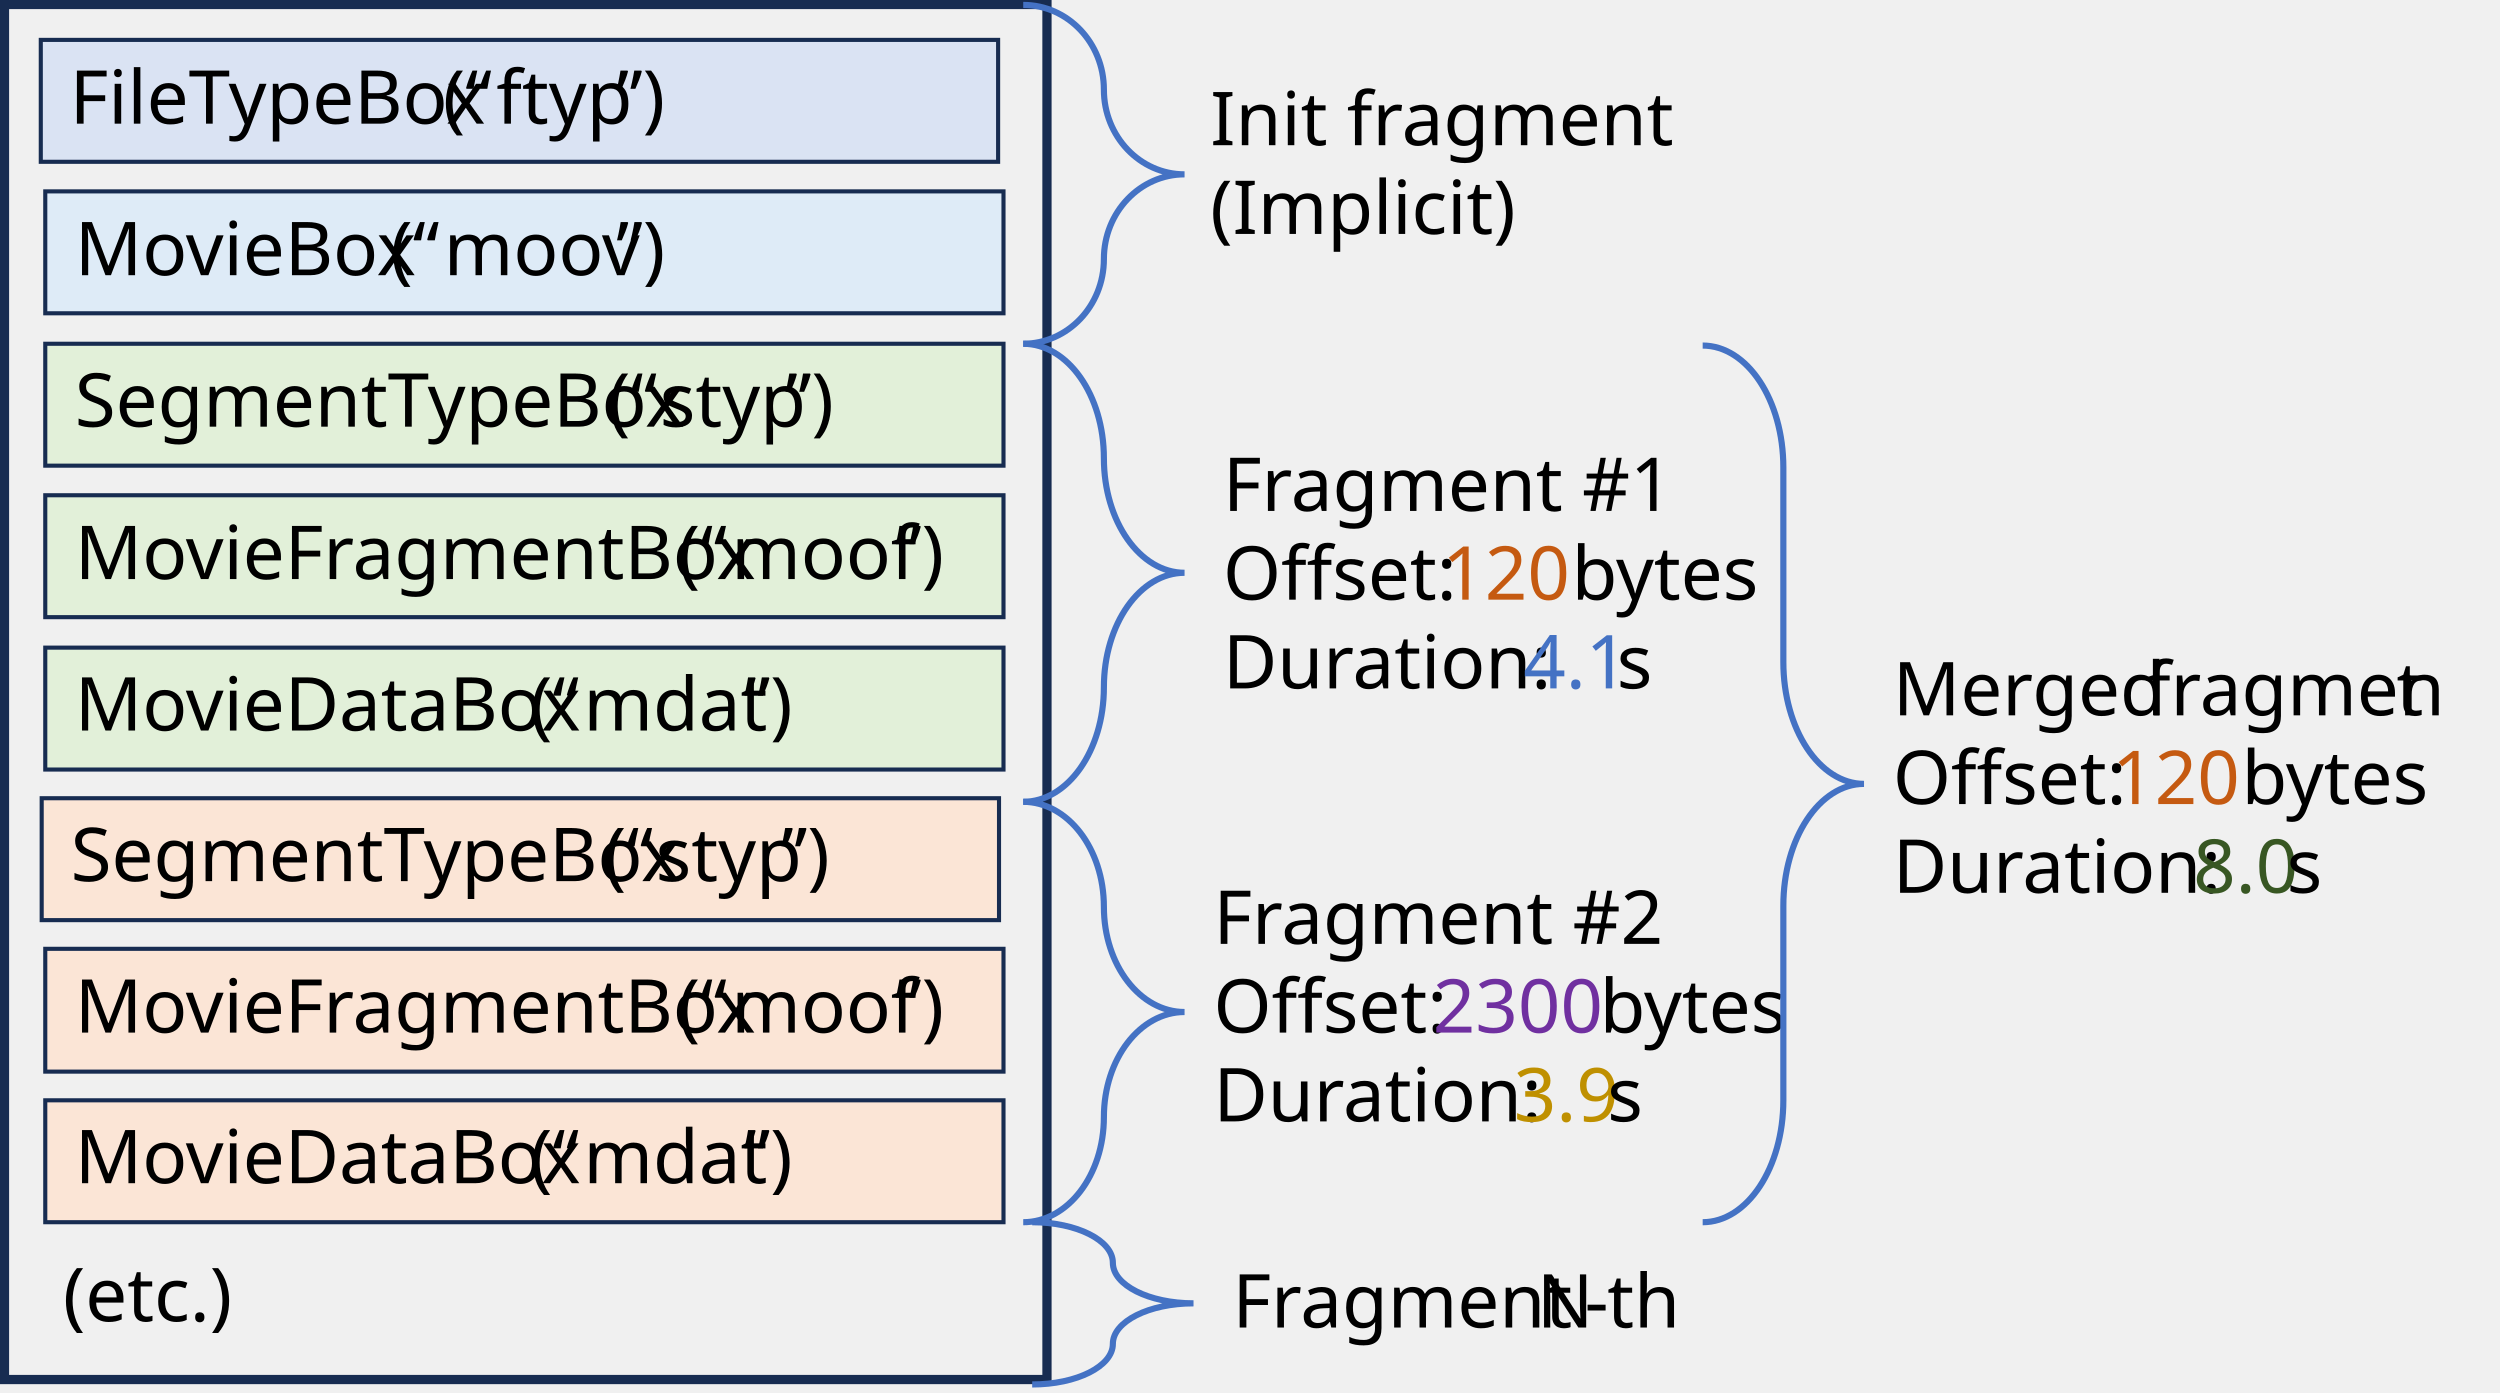
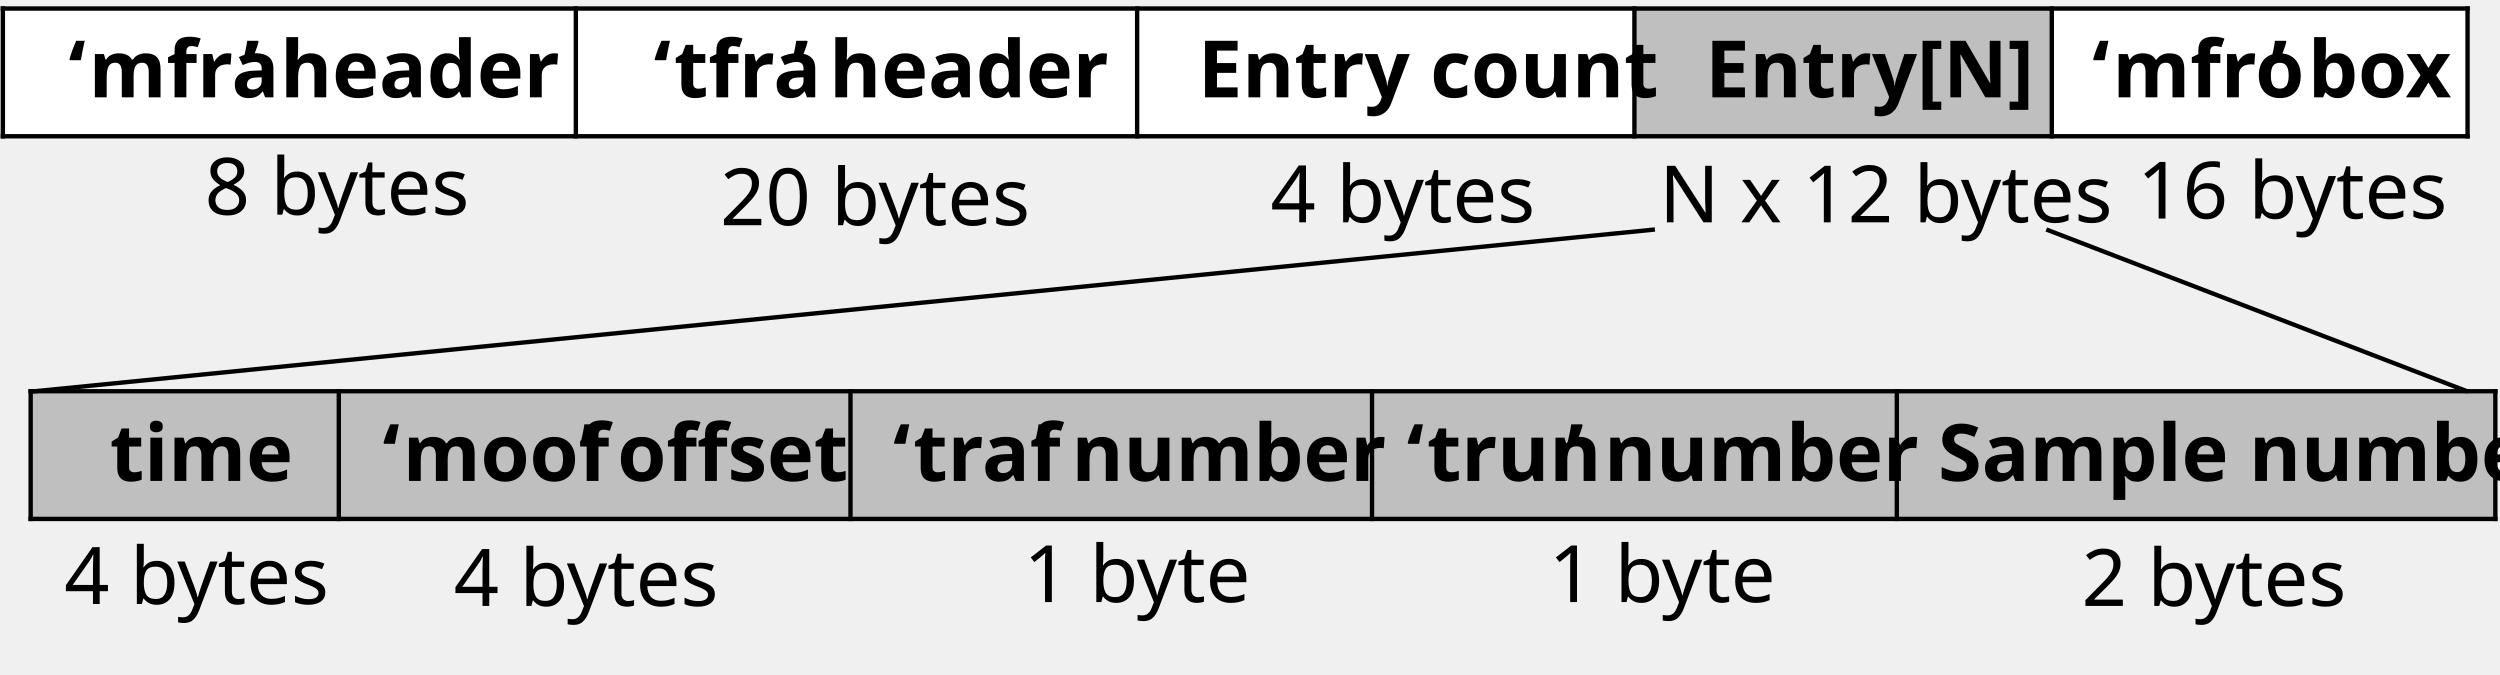
- <svg xmlns="http://www.w3.org/2000/svg" width="2789" height="1553" xml:space="preserve" overflow="hidden">
-   <g transform="translate(-56 -453)">
-     <rect x="61" y="458" width="1163" height="1534" stroke="#172C51" stroke-width="10.312" stroke-miterlimit="8" fill="none" />
-     <rect x="101.5" y="497.5" width="1068" height="136" stroke="#172C51" stroke-width="4.583" stroke-miterlimit="8" fill="#DAE3F3" />
-     <text font-family="Calibri,Calibri_MSFontService,sans-serif" font-weight="400" font-size="83" transform="matrix(1 0 0 1 133.76 591)">FileTypeBox</text>
-     <text font-family="Calibri,Calibri_MSFontService,sans-serif" font-weight="400" font-size="83" transform="matrix(1 0 0 1 550.087 591)">(“</text>
-     <text font-family="Calibri,Calibri_MSFontService,sans-serif" font-weight="400" font-size="83" transform="matrix(1 0 0 1 609.67 591)">ftyp</text>
-     <text font-family="Calibri,Calibri_MSFontService,sans-serif" font-weight="400" font-size="83" transform="matrix(1 0 0 1 743.16 591)">”)</text>
-     <rect x="106.5" y="666.5" width="1069" height="136" stroke="#172C51" stroke-width="4.583" stroke-miterlimit="8" fill="#DEEBF7" />
-     <text font-family="Calibri,Calibri_MSFontService,sans-serif" font-weight="400" font-size="83" transform="matrix(1 0 0 1 139.437 760)">MovieBox</text>
-     <text font-family="Calibri,Calibri_MSFontService,sans-serif" font-weight="400" font-size="83" transform="matrix(1 0 0 1 491.529 760)">(“</text>
-     <text font-family="Calibri,Calibri_MSFontService,sans-serif" font-weight="400" font-size="83" transform="matrix(1 0 0 1 551.112 760)">moov</text>
-     <text font-family="Calibri,Calibri_MSFontService,sans-serif" font-weight="400" font-size="83" transform="matrix(1 0 0 1 743.36 760)">”)</text>
-     <rect x="106.5" y="836.5" width="1069" height="136" stroke="#172C51" stroke-width="4.583" stroke-miterlimit="8" fill="#E2F0D9" />
-     <text font-family="Calibri,Calibri_MSFontService,sans-serif" font-weight="400" font-size="83" transform="matrix(1 0 0 1 139.437 929)">SegmentTypeBox</text>
-     <text font-family="Calibri,Calibri_MSFontService,sans-serif" font-weight="400" font-size="83" transform="matrix(1 0 0 1 734.331 929)">(“</text>
-     <text font-family="Calibri,Calibri_MSFontService,sans-serif" font-weight="400" font-size="83" transform="matrix(1 0 0 1 792.012 929)">styp</text>
-     <text font-family="Calibri,Calibri_MSFontService,sans-serif" font-weight="400" font-size="83" transform="matrix(1 0 0 1 931.46 929)">”)</text>
-     <rect x="106.5" y="1005.5" width="1069" height="136" stroke="#172C51" stroke-width="4.583" stroke-miterlimit="8" fill="#E2F0D9" />
-     <text font-family="Calibri,Calibri_MSFontService,sans-serif" font-weight="400" font-size="83" transform="matrix(1 0 0 1 139.437 1099)">MovieFragmentBox</text>
-     <text font-family="Calibri,Calibri_MSFontService,sans-serif" font-weight="400" font-size="83" transform="matrix(1 0 0 1 812.201 1099)">(“</text>
-     <text font-family="Calibri,Calibri_MSFontService,sans-serif" font-weight="400" font-size="83" transform="matrix(1 0 0 1 871.785 1099)">moof</text>
-     <text font-family="Calibri,Calibri_MSFontService,sans-serif" font-weight="400" font-size="83" transform="matrix(1 0 0 1 1054.36 1099)">”)</text>
-     <rect x="106.5" y="1175.5" width="1069" height="136" stroke="#172C51" stroke-width="4.583" stroke-miterlimit="8" fill="#E2F0D9" />
-     <text font-family="Calibri,Calibri_MSFontService,sans-serif" font-weight="400" font-size="83" transform="matrix(1 0 0 1 139.437 1268)">MovieDataBox</text>
-     <text font-family="Calibri,Calibri_MSFontService,sans-serif" font-weight="400" font-size="83" transform="matrix(1 0 0 1 647.316 1268)">(“</text>
-     <text font-family="Calibri,Calibri_MSFontService,sans-serif" font-weight="400" font-size="83" transform="matrix(1 0 0 1 706.899 1268)">mdat</text>
-     <text font-family="Calibri,Calibri_MSFontService,sans-serif" font-weight="400" font-size="83" transform="matrix(1 0 0 1 885.466 1268)">”)</text>
-     <rect x="102.5" y="1343.5" width="1068" height="136" stroke="#172C51" stroke-width="4.583" stroke-miterlimit="8" fill="#FBE5D6" />
-     <text font-family="Calibri,Calibri_MSFontService,sans-serif" font-weight="400" font-size="83" transform="matrix(1 0 0 1 134.843 1436)">SegmentTypeBox</text>
-     <text font-family="Calibri,Calibri_MSFontService,sans-serif" font-weight="400" font-size="83" transform="matrix(1 0 0 1 729.737 1436)">(“</text>
-     <text font-family="Calibri,Calibri_MSFontService,sans-serif" font-weight="400" font-size="83" transform="matrix(1 0 0 1 787.418 1436)">styp</text>
-     <text font-family="Calibri,Calibri_MSFontService,sans-serif" font-weight="400" font-size="83" transform="matrix(1 0 0 1 926.866 1436)">”)</text>
-     <rect x="106.5" y="1511.5" width="1069" height="137" stroke="#172C51" stroke-width="4.583" stroke-miterlimit="8" fill="#FBE5D6" />
-     <text font-family="Calibri,Calibri_MSFontService,sans-serif" font-weight="400" font-size="83" transform="matrix(1 0 0 1 139.437 1605)">MovieFragmentBox</text>
-     <text font-family="Calibri,Calibri_MSFontService,sans-serif" font-weight="400" font-size="83" transform="matrix(1 0 0 1 812.201 1605)">(“</text>
-     <text font-family="Calibri,Calibri_MSFontService,sans-serif" font-weight="400" font-size="83" transform="matrix(1 0 0 1 871.785 1605)">moof</text>
-     <text font-family="Calibri,Calibri_MSFontService,sans-serif" font-weight="400" font-size="83" transform="matrix(1 0 0 1 1054.36 1605)">”)</text>
-     <rect x="106.5" y="1680.5" width="1069" height="136" stroke="#172C51" stroke-width="4.583" stroke-miterlimit="8" fill="#FBE5D6" />
-     <text font-family="Calibri,Calibri_MSFontService,sans-serif" font-weight="400" font-size="83" transform="matrix(1 0 0 1 139.437 1773)">MovieDataBox</text>
-     <text font-family="Calibri,Calibri_MSFontService,sans-serif" font-weight="400" font-size="83" transform="matrix(1 0 0 1 647.316 1773)">(“</text>
-     <text font-family="Calibri,Calibri_MSFontService,sans-serif" font-weight="400" font-size="83" transform="matrix(1 0 0 1 706.899 1773)">mdat</text>
-     <text font-family="Calibri,Calibri_MSFontService,sans-serif" font-weight="400" font-size="83" transform="matrix(1 0 0 1 885.466 1773)">”)</text>
-     <text font-family="Calibri,Calibri_MSFontService,sans-serif" font-weight="400" font-size="83" transform="matrix(1 0 0 1 126.255 1927)">(etc.)</text>
-     <path d="M1197.5 836.5C1247.21 836.5 1287.5 893.695 1287.5 964.25L1287.5 964.25C1287.5 1034.8 1327.79 1092 1377.5 1092 1327.79 1092 1287.5 1149.2 1287.5 1219.75L1287.5 1219.75C1287.5 1290.3 1247.21 1347.5 1197.5 1347.5" stroke="#4472C4" stroke-width="6.875" stroke-miterlimit="8" fill="none" fill-rule="evenodd" />
-     <path d="M1197.5 1347.5C1247.21 1347.5 1287.5 1399.99 1287.5 1464.75L1287.5 1464.75C1287.5 1529.51 1327.79 1582 1377.5 1582 1327.79 1582 1287.5 1634.49 1287.5 1699.25L1287.5 1699.25C1287.5 1764.01 1247.21 1816.5 1197.5 1816.5" stroke="#4472C4" stroke-width="6.875" stroke-miterlimit="8" fill="none" fill-rule="evenodd" />
-     <text font-family="Calibri,Calibri_MSFontService,sans-serif" font-weight="400" font-size="83" transform="matrix(1 0 0 1 1420.35 1023)">Fragment #1</text>
-     <text font-family="Calibri,Calibri_MSFontService,sans-serif" font-weight="400" font-size="83" transform="matrix(1 0 0 1 1420.35 1122)">Offset: </text>
-     <text fill="#C55A11" font-family="Calibri,Calibri_MSFontService,sans-serif" font-weight="400" font-size="83" transform="matrix(1 0 0 1 1664.97 1122)">120</text>
-     <text font-family="Calibri,Calibri_MSFontService,sans-serif" font-weight="400" font-size="83" transform="matrix(1 0 0 1 1809.34 1122)">bytes</text>
-     <text font-family="Calibri,Calibri_MSFontService,sans-serif" font-weight="400" font-size="83" transform="matrix(1 0 0 1 1420.35 1221)">Duration: </text>
-     <text fill="#4472C4" font-family="Calibri,Calibri_MSFontService,sans-serif" font-weight="400" font-size="83" transform="matrix(1 0 0 1 1755.35 1221)">4.1</text>
-     <text font-family="Calibri,Calibri_MSFontService,sans-serif" font-weight="400" font-size="83" transform="matrix(1 0 0 1 1859.62 1221)">s</text>
-     <text font-family="Calibri,Calibri_MSFontService,sans-serif" font-weight="400" font-size="83" transform="matrix(1 0 0 1 1409.77 1506)">Fragment #2</text>
-     <text font-family="Calibri,Calibri_MSFontService,sans-serif" font-weight="400" font-size="83" transform="matrix(1 0 0 1 1409.77 1605)">Offset: </text>
-     <text fill="#7030A0" font-family="Calibri,Calibri_MSFontService,sans-serif" font-weight="400" font-size="83" transform="matrix(1 0 0 1 1654.38 1605)">2300</text>
-     <text font-family="Calibri,Calibri_MSFontService,sans-serif" font-weight="400" font-size="83" transform="matrix(1 0 0 1 1840.58 1605)">bytes</text>
-     <text font-family="Calibri,Calibri_MSFontService,sans-serif" font-weight="400" font-size="83" transform="matrix(1 0 0 1 1409.77 1704)">Duration: </text>
-     <text fill="#BF9000" font-family="Calibri,Calibri_MSFontService,sans-serif" font-weight="400" font-size="83" transform="matrix(1 0 0 1 1744.77 1704)">3.9</text>
-     <text font-family="Calibri,Calibri_MSFontService,sans-serif" font-weight="400" font-size="83" transform="matrix(1 0 0 1 1849.04 1704)">s</text>
-     <path d="M1207.5 1816.5C1257.21 1816.5 1297.5 1836.76 1297.5 1861.75L1297.5 1861.75C1297.5 1886.74 1337.79 1907 1387.5 1907 1337.79 1907 1297.5 1927.26 1297.5 1952.25L1297.5 1952.25C1297.5 1977.24 1257.21 1997.5 1207.5 1997.5" stroke="#4472C4" stroke-width="6.875" stroke-miterlimit="8" fill="none" fill-rule="evenodd" />
-     <path d="M1197.5 458.5C1247.21 458.5 1287.5 500.809 1287.5 553L1287.5 553C1287.5 605.191 1327.79 647.5 1377.5 647.5 1327.79 647.5 1287.5 689.809 1287.5 742L1287.5 742C1287.5 794.191 1247.21 836.5 1197.5 836.5" stroke="#4472C4" stroke-width="6.875" stroke-miterlimit="8" fill="none" fill-rule="evenodd" />
-     <text font-family="Calibri,Calibri_MSFontService,sans-serif" font-weight="400" font-size="83" transform="matrix(1 0 0 1 1406.16 615)">Init fragment</text>
-     <text font-family="Calibri,Calibri_MSFontService,sans-serif" font-weight="400" font-size="83" transform="matrix(1 0 0 1 1406.16 714)">(Implicit)</text>
-     <text font-family="Calibri,Calibri_MSFontService,sans-serif" font-weight="400" font-size="83" transform="matrix(1 0 0 1 1430.94 1934)">Fragment </text>
-     <text font-family="Calibri,Calibri_MSFontService,sans-serif" font-weight="400" font-size="83" transform="matrix(1 0 0 1 1770.51 1934)">N</text>
-     <text font-family="Calibri,Calibri_MSFontService,sans-serif" font-weight="400" font-size="83" transform="matrix(1 0 0 1 1823.8 1934)">-</text>
-     <text font-family="Calibri,Calibri_MSFontService,sans-serif" font-weight="400" font-size="83" transform="matrix(1 0 0 1 1849 1934)">th</text>
-     <path d="M1955.5 838.5C2005.21 838.5 2045.5 899.39 2045.5 974.502L2045.5 1191.5C2045.5 1266.61 2085.79 1327.5 2135.5 1327.5 2085.79 1327.5 2045.5 1388.39 2045.5 1463.5L2045.5 1680.5C2045.5 1755.61 2005.21 1816.5 1955.5 1816.5" stroke="#4472C4" stroke-width="6.875" stroke-miterlimit="8" fill="none" fill-rule="evenodd" />
-     <text font-family="Calibri,Calibri_MSFontService,sans-serif" font-weight="400" font-size="83" transform="matrix(1 0 0 1 2167.68 1251)">Merged</text>
-     <text font-family="Calibri,Calibri_MSFontService,sans-serif" font-weight="400" font-size="83" transform="matrix(1 0 0 1 2448.89 1251)">fragmen</text>
-     <text font-family="Calibri,Calibri_MSFontService,sans-serif" font-weight="400" font-size="83" transform="matrix(1 0 0 1 2729.46 1251)">t</text>
-     <text font-family="Calibri,Calibri_MSFontService,sans-serif" font-weight="400" font-size="83" transform="matrix(1 0 0 1 2167.68 1350)">Offset: </text>
-     <text fill="#C55A11" font-family="Calibri,Calibri_MSFontService,sans-serif" font-weight="400" font-size="83" transform="matrix(1 0 0 1 2412.29 1350)">120</text>
-     <text font-family="Calibri,Calibri_MSFontService,sans-serif" font-weight="400" font-size="83" transform="matrix(1 0 0 1 2556.67 1350)">bytes</text>
-     <text font-family="Calibri,Calibri_MSFontService,sans-serif" font-weight="400" font-size="83" transform="matrix(1 0 0 1 2167.68 1449)">Duration: </text>
-     <text fill="#385723" font-family="Calibri,Calibri_MSFontService,sans-serif" font-weight="400" font-size="83" transform="matrix(1 0 0 1 2502.68 1449)">8.0</text>
-     <text font-family="Calibri,Calibri_MSFontService,sans-serif" font-weight="400" font-size="83" transform="matrix(1 0 0 1 2606.95 1449)">s</text>
+ <svg xmlns="http://www.w3.org/2000/svg" width="2620" height="707" xml:space="preserve" overflow="hidden">
+   <g transform="translate(-549 -1599)">
+     <path d="M552.008 1607.95 1152.49 1607.95 1152.49 1741.79 552.008 1741.79Z" fill="#FFFFFF" fill-rule="evenodd" />
+     <path d="M1152.49 1607.95 1740.71 1607.95 1740.71 1741.79 1152.49 1741.79Z" fill="#FFFFFF" fill-rule="evenodd" />
+     <path d="M1740.71 1607.95 2261.88 1607.95 2261.88 1741.79 1740.71 1741.79Z" fill="#FFFFFF" fill-rule="evenodd" />
+     <path d="M2261.88 1607.95 2699.28 1607.95 2699.28 1741.79 2261.88 1741.79Z" fill="#BFBFBF" fill-rule="evenodd" />
+     <path d="M2699.28 1607.95 3135 1607.95 3135 1741.79 2699.28 1741.79Z" fill="#FFFFFF" fill-rule="evenodd" />
+     <path d="M1152.49 1605.66 1152.49 1744.08" stroke="#000000" stroke-width="4.583" stroke-linejoin="round" stroke-miterlimit="10" fill="none" fill-rule="evenodd" />
+     <path d="M1740.71 1605.66 1740.71 1744.08" stroke="#000000" stroke-width="4.583" stroke-linejoin="round" stroke-miterlimit="10" fill="none" fill-rule="evenodd" />
+     <path d="M2261.88 1605.66 2261.88 1744.08" stroke="#000000" stroke-width="4.583" stroke-linejoin="round" stroke-miterlimit="10" fill="none" fill-rule="evenodd" />
+     <path d="M2699.28 1605.66 2699.28 1744.08" stroke="#000000" stroke-width="4.583" stroke-linejoin="round" stroke-miterlimit="10" fill="none" fill-rule="evenodd" />
+     <path d="M552.008 1605.66 552.008 1744.08" stroke="#000000" stroke-width="4.583" stroke-linejoin="round" stroke-miterlimit="10" fill="none" fill-rule="evenodd" />
+     <path d="M3135 1605.66 3135 1744.08" stroke="#000000" stroke-width="4.583" stroke-linejoin="round" stroke-miterlimit="10" fill="none" fill-rule="evenodd" />
+     <path d="M549.716 1607.95 3137.29 1607.95" stroke="#000000" stroke-width="4.583" stroke-linejoin="round" stroke-miterlimit="10" fill="none" fill-rule="evenodd" />
+     <path d="M549.716 1741.79 3137.29 1741.79" stroke="#000000" stroke-width="4.583" stroke-linejoin="round" stroke-miterlimit="10" fill="none" fill-rule="evenodd" />
+     <g>
+       <text font-family="Calibri,Calibri_MSFontService,sans-serif" font-weight="700" font-size="83" transform="matrix(1 0 0 1 2741.66 1701)">‘</text>
+     </g>
+     <text font-family="Calibri,Calibri_MSFontService,sans-serif" font-weight="700" font-size="83" transform="matrix(1 0 0 1 2762.86 1701)">mfro</text>
+     <g>
+       <text font-family="Calibri,Calibri_MSFontService,sans-serif" font-weight="700" font-size="83" transform="matrix(1 0 0 1 2928.13 1701)">’ box</text>
+     </g>
+     <text font-family="Calibri,Calibri_MSFontService,sans-serif" font-weight="700" font-size="83" transform="matrix(1 0 0 1 2336.11 1701)">Entry[N]</text>
+     <text font-family="Calibri,Calibri_MSFontService,sans-serif" font-weight="700" font-size="83" transform="matrix(1 0 0 1 1804.42 1701)">Entry count</text>
+     <text font-family="Calibri,Calibri_MSFontService,sans-serif" font-weight="700" font-size="83" transform="matrix(1 0 0 1 1234.1 1701)">‘</text>
+     <text font-family="Calibri,Calibri_MSFontService,sans-serif" font-weight="700" font-size="83" transform="matrix(1 0 0 1 1255.29 1701)">tfra</text>
+     <text font-family="Calibri,Calibri_MSFontService,sans-serif" font-weight="700" font-size="83" transform="matrix(1 0 0 1 1378.38 1701)">’ header</text>
+     <text font-family="Calibri,Calibri_MSFontService,sans-serif" font-weight="700" font-size="83" transform="matrix(1 0 0 1 620.77 1701)">‘</text>
+     <text font-family="Calibri,Calibri_MSFontService,sans-serif" font-weight="700" font-size="83" transform="matrix(1 0 0 1 641.968 1701)">mfra</text>
+     <text font-family="Calibri,Calibri_MSFontService,sans-serif" font-weight="700" font-size="83" transform="matrix(1 0 0 1 803.003 1701)">’ header</text>
+     <path d="M581.126 2009 904.062 2009 904.062 2142.84 581.126 2142.84Z" fill="#BFBFBF" fill-rule="evenodd" />
+     <path d="M904.062 2009 1440.31 2009 1440.31 2142.84 904.062 2142.84Z" fill="#BFBFBF" fill-rule="evenodd" />
+     <path d="M1440.31 2009 1986.88 2009 1986.88 2142.84 1440.31 2142.84Z" fill="#BFBFBF" fill-rule="evenodd" />
+     <path d="M1986.88 2009 2536.88 2009 2536.88 2142.84 1986.88 2142.84Z" fill="#BFBFBF" fill-rule="evenodd" />
+     <path d="M2536.88 2009 3164.12 2009 3164.12 2142.84 2536.88 2142.84Z" fill="#BFBFBF" fill-rule="evenodd" />
+     <path d="M904.062 2006.71 904.062 2145.13" stroke="#000000" stroke-width="4.583" stroke-linejoin="round" stroke-miterlimit="10" fill="none" fill-rule="evenodd" />
+     <path d="M1440.31 2006.71 1440.31 2145.13" stroke="#000000" stroke-width="4.583" stroke-linejoin="round" stroke-miterlimit="10" fill="none" fill-rule="evenodd" />
+     <path d="M1986.88 2006.71 1986.88 2145.13" stroke="#000000" stroke-width="4.583" stroke-linejoin="round" stroke-miterlimit="10" fill="none" fill-rule="evenodd" />
+     <path d="M2536.88 2006.71 2536.88 2145.13" stroke="#000000" stroke-width="4.583" stroke-linejoin="round" stroke-miterlimit="10" fill="none" fill-rule="evenodd" />
+     <path d="M581.126 2006.71 581.126 2145.13" stroke="#000000" stroke-width="4.583" stroke-linejoin="round" stroke-miterlimit="10" fill="none" fill-rule="evenodd" />
+     <path d="M3164.12 2006.71 3164.12 2145.13" stroke="#000000" stroke-width="4.583" stroke-linejoin="round" stroke-miterlimit="10" fill="none" fill-rule="evenodd" />
+     <path d="M578.834 2009 3166.41 2009" stroke="#000000" stroke-width="4.583" stroke-linejoin="round" stroke-miterlimit="10" fill="none" fill-rule="evenodd" />
+     <path d="M578.834 2142.84 3166.41 2142.84" stroke="#000000" stroke-width="4.583" stroke-linejoin="round" stroke-miterlimit="10" fill="none" fill-rule="evenodd" />
+     <g>
+       <text font-family="Calibri,Calibri_MSFontService,sans-serif" font-weight="700" font-size="83" transform="matrix(1 0 0 1 2580.08 2103)">Sample number</text>
+     </g>
+     <g>
+       <text font-family="Calibri,Calibri_MSFontService,sans-serif" font-weight="700" font-size="83" transform="matrix(1 0 0 1 2023.26 2103)">‘</text>
+     </g>
+     <text font-family="Calibri,Calibri_MSFontService,sans-serif" font-weight="700" font-size="83" transform="matrix(1 0 0 1 2044.45 2103)">trun</text>
+     <g>
+       <text font-family="Calibri,Calibri_MSFontService,sans-serif" font-weight="700" font-size="83" transform="matrix(1 0 0 1 2190.55 2103)">’ number</text>
+     </g>
+     <g>
+       <text font-family="Calibri,Calibri_MSFontService,sans-serif" font-weight="700" font-size="83" transform="matrix(1 0 0 1 1484.89 2103)">‘</text>
+     </g>
+     <text font-family="Calibri,Calibri_MSFontService,sans-serif" font-weight="700" font-size="83" transform="matrix(1 0 0 1 1506.08 2103)">traf</text>
+     <g>
+       <text font-family="Calibri,Calibri_MSFontService,sans-serif" font-weight="700" font-size="83" transform="matrix(1 0 0 1 1632.35 2103)">’ number</text>
+     </g>
+     <g>
+       <text font-family="Calibri,Calibri_MSFontService,sans-serif" font-weight="700" font-size="83" transform="matrix(1 0 0 1 949.919 2103)">‘</text>
+     </g>
+     <text font-family="Calibri,Calibri_MSFontService,sans-serif" font-weight="700" font-size="83" transform="matrix(1 0 0 1 971.116 2103)">moof</text>
+     <g>
+       <text font-family="Calibri,Calibri_MSFontService,sans-serif" font-weight="700" font-size="83" transform="matrix(1 0 0 1 1156.35 2103)">’ offset</text>
+     </g>
+     <text font-family="Calibri,Calibri_MSFontService,sans-serif" font-weight="700" font-size="83" transform="matrix(1 0 0 1 664.104 2103)">time</text>
+     <path d="M0 0 1701.85 169.921" stroke="#000000" stroke-width="4.583" stroke-miterlimit="8" fill="none" fill-rule="evenodd" transform="matrix(-1 0 0 1 2283.35 1839.5)" />
+     <path d="M2693.5 1839.5 3135.4 2009.42" stroke="#000000" stroke-width="4.583" stroke-miterlimit="8" fill="none" fill-rule="evenodd" />
+     <text font-family="Calibri,Calibri_MSFontService,sans-serif" font-weight="400" font-size="83" transform="matrix(1 0 0 1 763.521 1824)">8 bytes</text>
+     <text font-family="Calibri,Calibri_MSFontService,sans-serif" font-weight="400" font-size="83" transform="matrix(1 0 0 1 1303.71 1835)">20 bytes</text>
+     <text font-family="Calibri,Calibri_MSFontService,sans-serif" font-weight="400" font-size="83" transform="matrix(1 0 0 1 1880.49 1832)">4 bytes</text>
+     <text font-family="Calibri,Calibri_MSFontService,sans-serif" font-weight="400" font-size="83" transform="matrix(1 0 0 1 2287.9 1832)">N x 12 bytes</text>
+     <text font-family="Calibri,Calibri_MSFontService,sans-serif" font-weight="400" font-size="83" transform="matrix(1 0 0 1 2788.94 1828)">16 bytes</text>
+     <text font-family="Calibri,Calibri_MSFontService,sans-serif" font-weight="400" font-size="83" transform="matrix(1 0 0 1 616.301 2232)">4 bytes</text>
+     <text font-family="Calibri,Calibri_MSFontService,sans-serif" font-weight="400" font-size="83" transform="matrix(1 0 0 1 1024.56 2234)">4 bytes</text>
+     <text font-family="Calibri,Calibri_MSFontService,sans-serif" font-weight="400" font-size="83" transform="matrix(1 0 0 1 1621.84 2230)">1 byte</text>
+     <text font-family="Calibri,Calibri_MSFontService,sans-serif" font-weight="400" font-size="83" transform="matrix(1 0 0 1 2172.21 2230)">1 byte</text>
+     <text font-family="Calibri,Calibri_MSFontService,sans-serif" font-weight="400" font-size="83" transform="matrix(1 0 0 1 2730.58 2234)">2 bytes</text>
  </g>
</svg>
